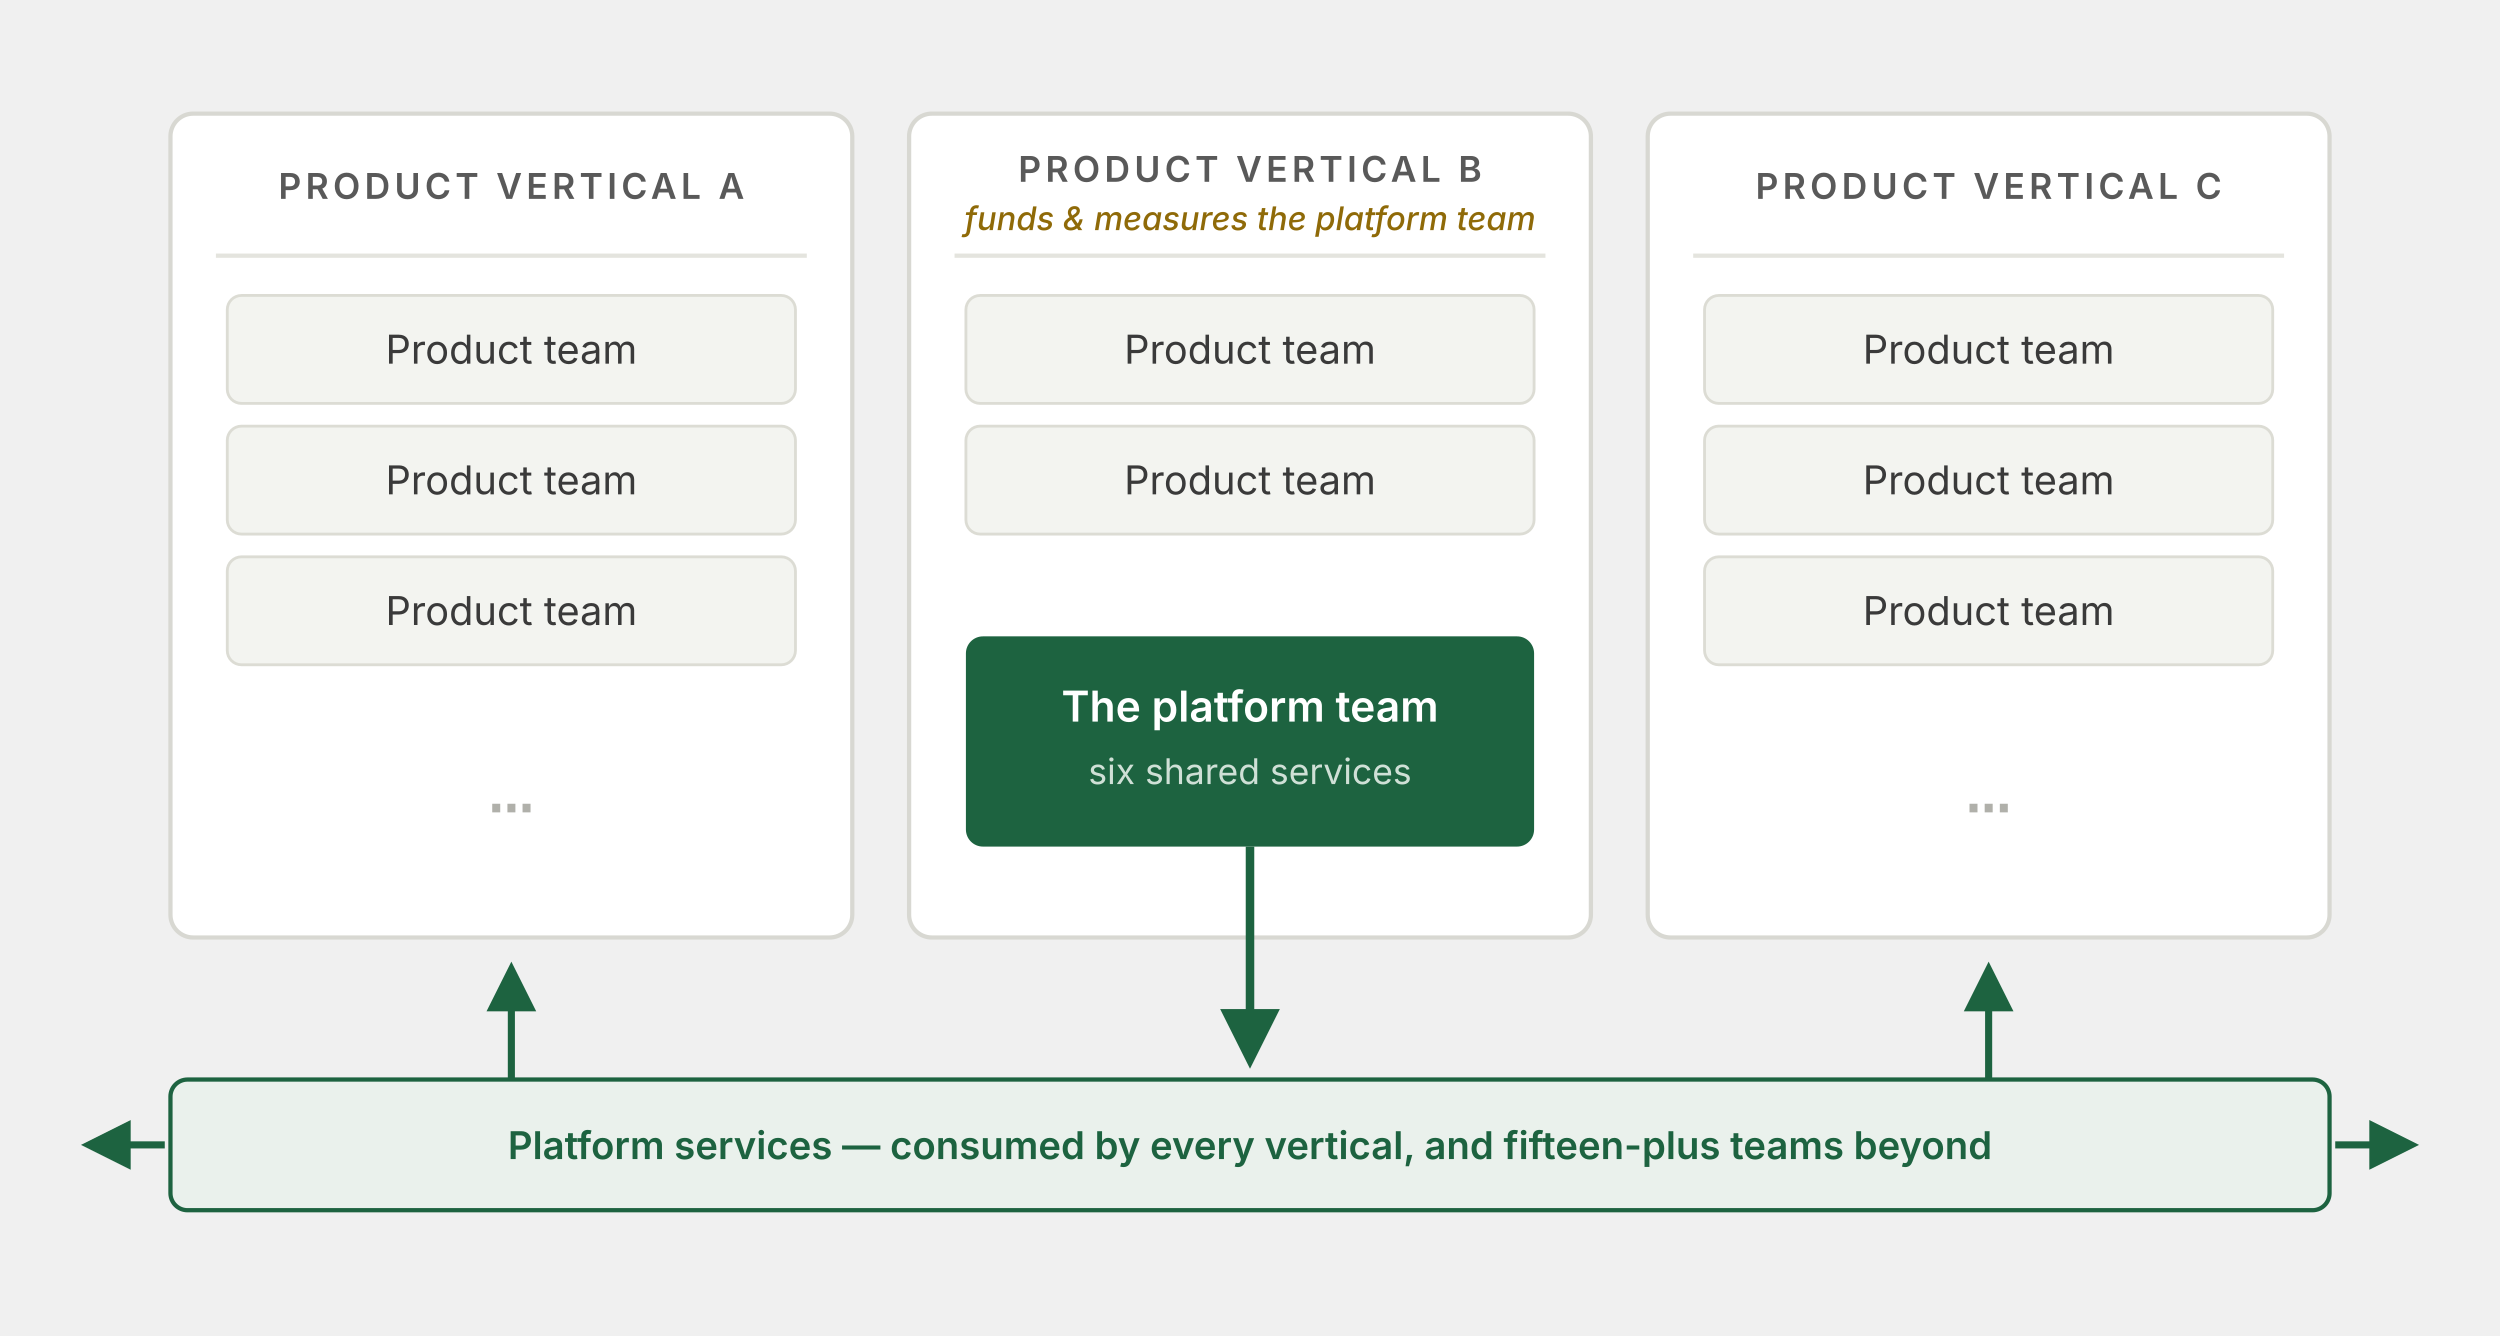
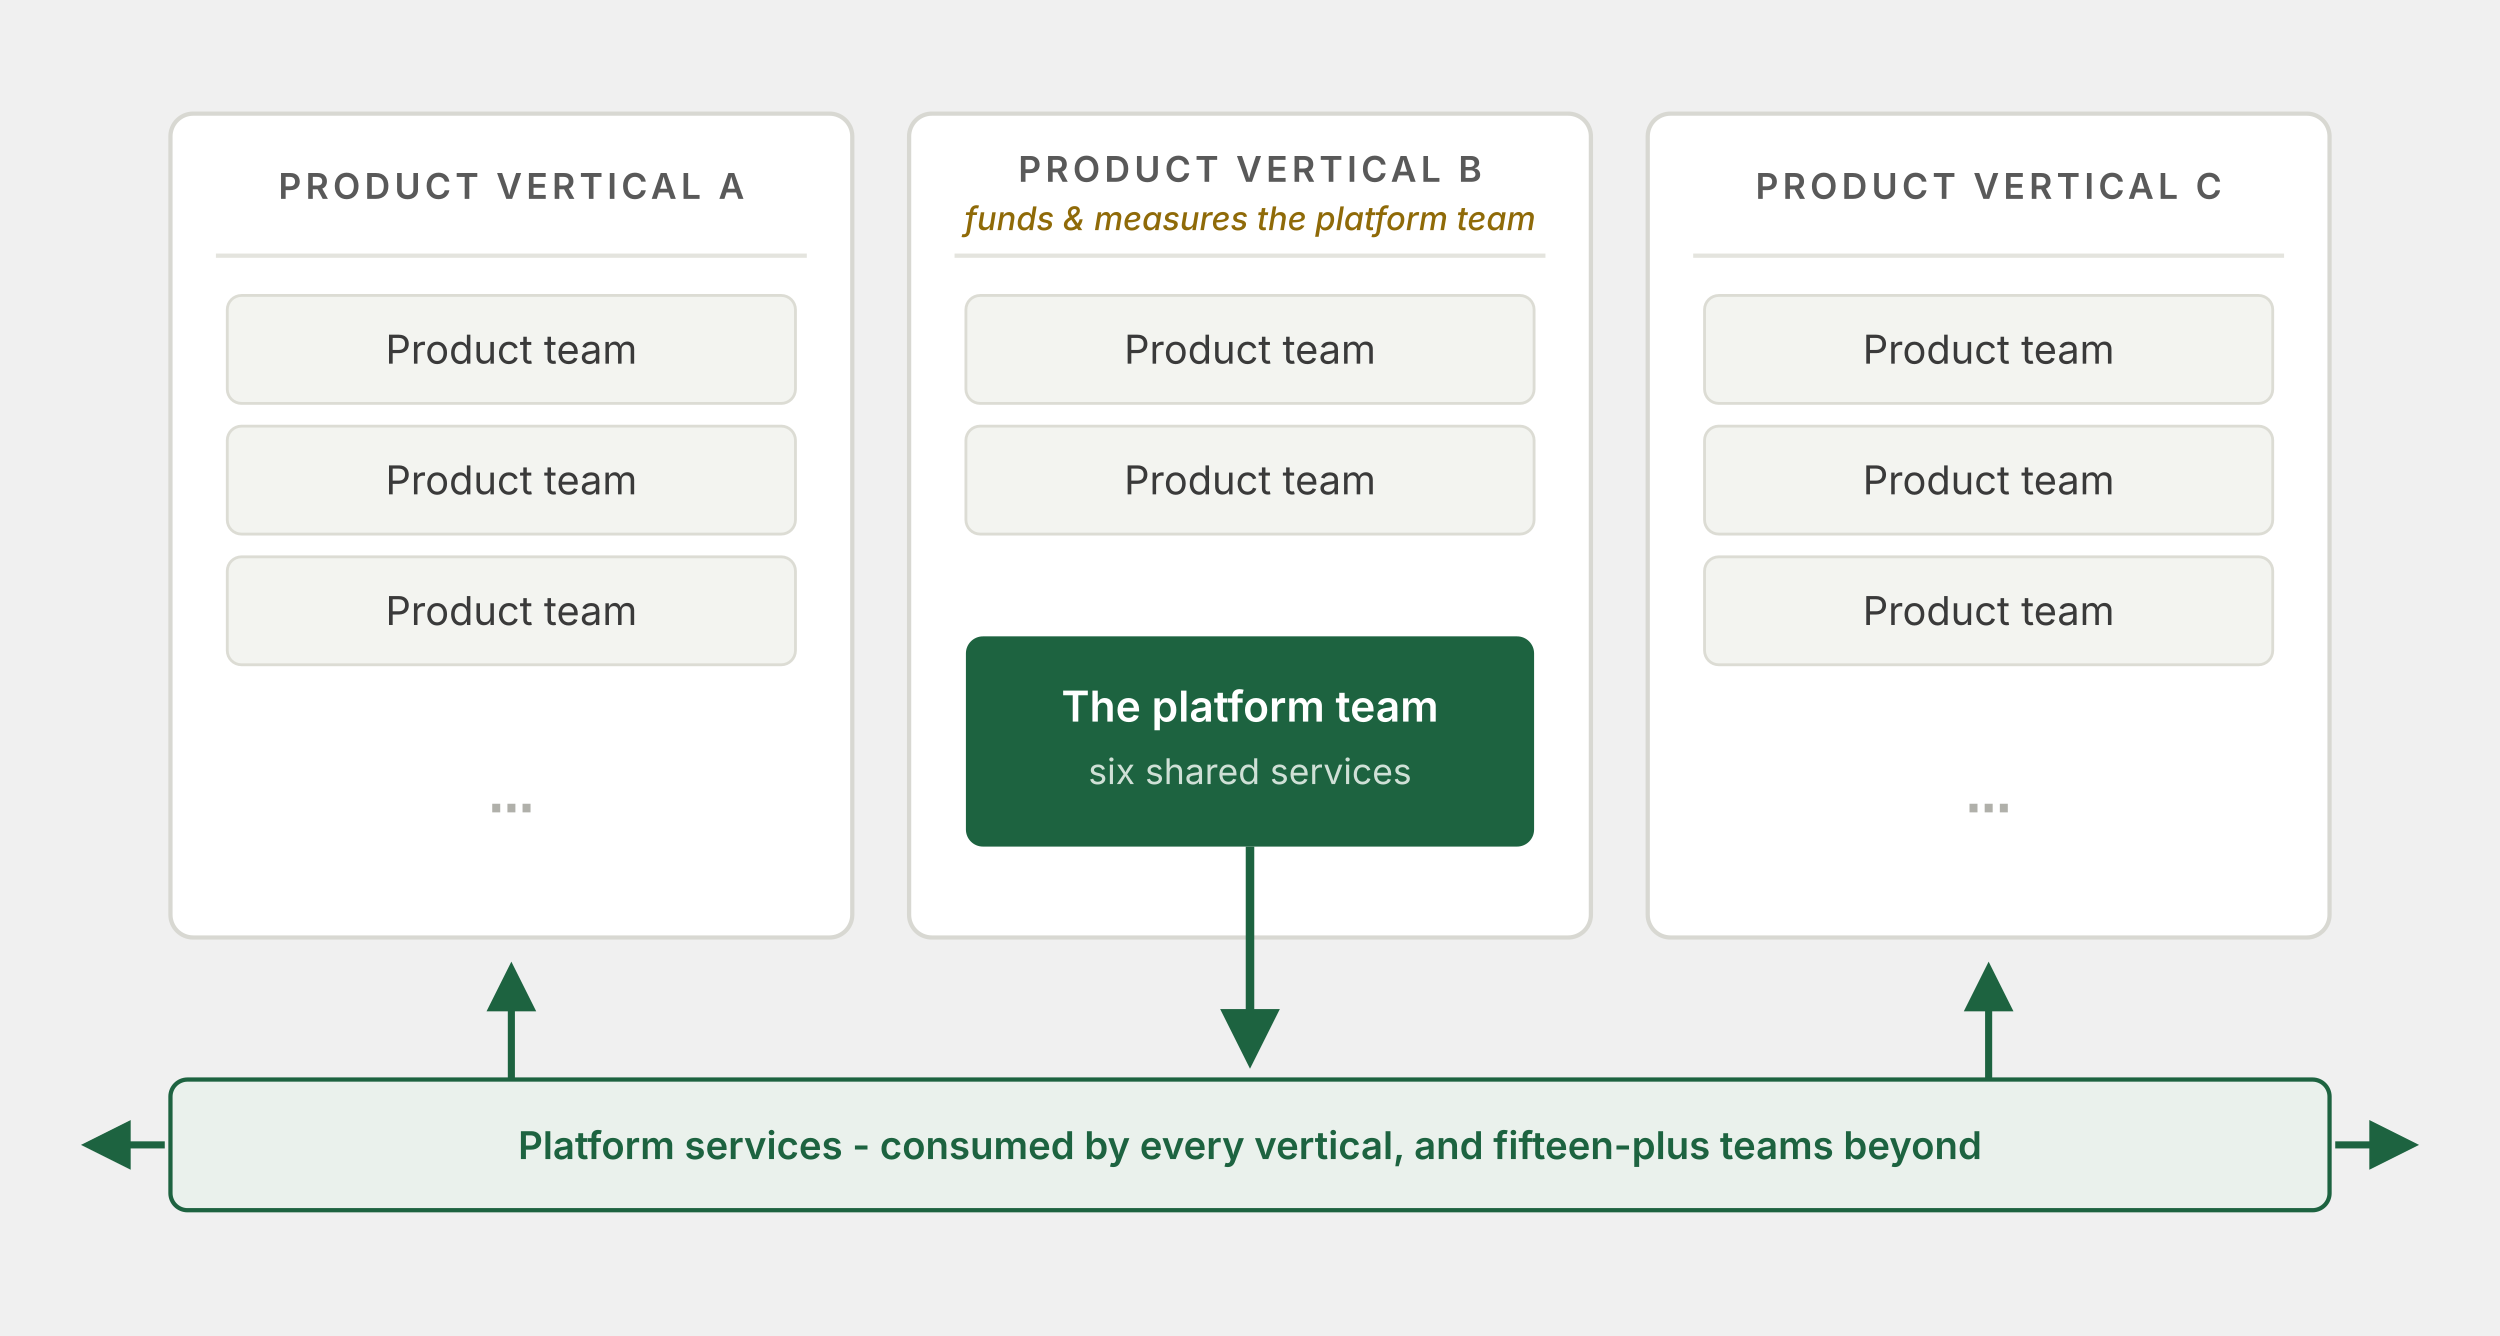
<svg xmlns="http://www.w3.org/2000/svg" viewBox="0 0 880 470" role="img" aria-labelledby="fhse-title fhse-desc">
  <defs>
    <marker id="fhse-arrow" viewBox="0 0 10 10" refX="8" refY="5" markerWidth="7" markerHeight="7" orient="auto-start-reverse">
      <path d="M0,0 L10,5 L0,10 z" fill="#1d6340" />
    </marker>
  </defs>
  <style>
    .h { font: 600 12.5px "Inter", -apple-system, "Segoe UI", Roboto, Helvetica, Arial, sans-serif; letter-spacing: 1.5px; fill: #595959; }
    .sub { font: italic 500 11.5px "Inter", -apple-system, "Segoe UI", Roboto, Helvetica, Arial, sans-serif; fill: #8f6a08; }
    .team { font: 400 14px "Inter", -apple-system, "Segoe UI", Roboto, Helvetica, Arial, sans-serif; fill: #3a3a3a; }
    .plat { font: 600 15px "Inter", -apple-system, "Segoe UI", Roboto, Helvetica, Arial, sans-serif; fill: #ffffff; }
    .plats { font: 400 12.5px "Inter", -apple-system, "Segoe UI", Roboto, Helvetica, Arial, sans-serif; fill: #cfe0d6; }
    .band { font: 600 13.5px "Inter", -apple-system, "Segoe UI", Roboto, Helvetica, Arial, sans-serif; fill: #1d6340; }
    .dots { font: 600 16px "Inter", -apple-system, "Segoe UI", Roboto, Helvetica, Arial, sans-serif; fill: #b0b0aa; }
  </style>
  <rect x="60" y="40" width="240" height="290" rx="8" fill="#ffffff" stroke="#d8d8d2" stroke-width="1.5" />
  <text x="180" y="70" text-anchor="middle" class="h">PRODUCT VERTICAL A</text>
  <line x1="76" y1="90" x2="284" y2="90" stroke="#e4e4de" stroke-width="1.5" />
  <rect x="80" y="104" width="200" height="38" rx="5" fill="#f3f4f0" stroke="#dcdcd4" />
  <text x="180" y="128" text-anchor="middle" class="team">Product team</text>
  <rect x="80" y="150" width="200" height="38" rx="5" fill="#f3f4f0" stroke="#dcdcd4" />
  <text x="180" y="174" text-anchor="middle" class="team">Product team</text>
  <rect x="80" y="196" width="200" height="38" rx="5" fill="#f3f4f0" stroke="#dcdcd4" />
  <text x="180" y="220" text-anchor="middle" class="team">Product team</text>
  <text x="180" y="290" text-anchor="middle" class="dots">⋯</text>
  <rect x="320" y="40" width="240" height="290" rx="8" fill="#ffffff" stroke="#d8d8d2" stroke-width="1.5" />
  <text x="440" y="64" text-anchor="middle" class="h">PRODUCT VERTICAL B</text>
  <text x="440" y="81" text-anchor="middle" class="sub">funds &amp; measures the platform team</text>
  <line x1="336" y1="90" x2="544" y2="90" stroke="#e4e4de" stroke-width="1.5" />
  <rect x="340" y="104" width="200" height="38" rx="5" fill="#f3f4f0" stroke="#dcdcd4" />
  <text x="440" y="128" text-anchor="middle" class="team">Product team</text>
  <rect x="340" y="150" width="200" height="38" rx="5" fill="#f3f4f0" stroke="#dcdcd4" />
  <text x="440" y="174" text-anchor="middle" class="team">Product team</text>
  <rect x="340" y="224" width="200" height="74" rx="6" fill="#1d6340" />
  <text x="440" y="254" text-anchor="middle" class="plat">The platform team</text>
  <text x="440" y="276" text-anchor="middle" class="plats">six shared services</text>
  <rect x="580" y="40" width="240" height="290" rx="8" fill="#ffffff" stroke="#d8d8d2" stroke-width="1.5" />
  <text x="700" y="70" text-anchor="middle" class="h">PRODUCT VERTICAL C</text>
  <line x1="596" y1="90" x2="804" y2="90" stroke="#e4e4de" stroke-width="1.5" />
  <rect x="600" y="104" width="200" height="38" rx="5" fill="#f3f4f0" stroke="#dcdcd4" />
  <text x="700" y="128" text-anchor="middle" class="team">Product team</text>
  <rect x="600" y="150" width="200" height="38" rx="5" fill="#f3f4f0" stroke="#dcdcd4" />
  <text x="700" y="174" text-anchor="middle" class="team">Product team</text>
  <rect x="600" y="196" width="200" height="38" rx="5" fill="#f3f4f0" stroke="#dcdcd4" />
  <text x="700" y="220" text-anchor="middle" class="team">Product team</text>
  <text x="700" y="290" text-anchor="middle" class="dots">⋯</text>
  <line x1="440" y1="298" x2="440" y2="372" stroke="#1d6340" stroke-width="3" marker-end="url(#fhse-arrow)" />
  <line x1="180" y1="380" x2="180" y2="342" stroke="#1d6340" stroke-width="2.5" marker-end="url(#fhse-arrow)" />
  <line x1="700" y1="380" x2="700" y2="342" stroke="#1d6340" stroke-width="2.5" marker-end="url(#fhse-arrow)" />
  <rect x="60" y="380" width="760" height="46" rx="6" fill="#eaf1ec" stroke="#1d6340" stroke-width="1.5" />
-   <text x="440" y="408" text-anchor="middle" class="band">Platform services — consumed by every vertical, and fifteen-plus teams beyond</text>
+   <text x="440" y="408" text-anchor="middle" class="band">Platform services - consumed by every vertical, and fifteen-plus teams beyond</text>
  <line x1="58" y1="403" x2="32" y2="403" stroke="#1d6340" stroke-width="2.5" marker-end="url(#fhse-arrow)" />
  <line x1="822" y1="403" x2="848" y2="403" stroke="#1d6340" stroke-width="2.5" marker-end="url(#fhse-arrow)" />
</svg>
